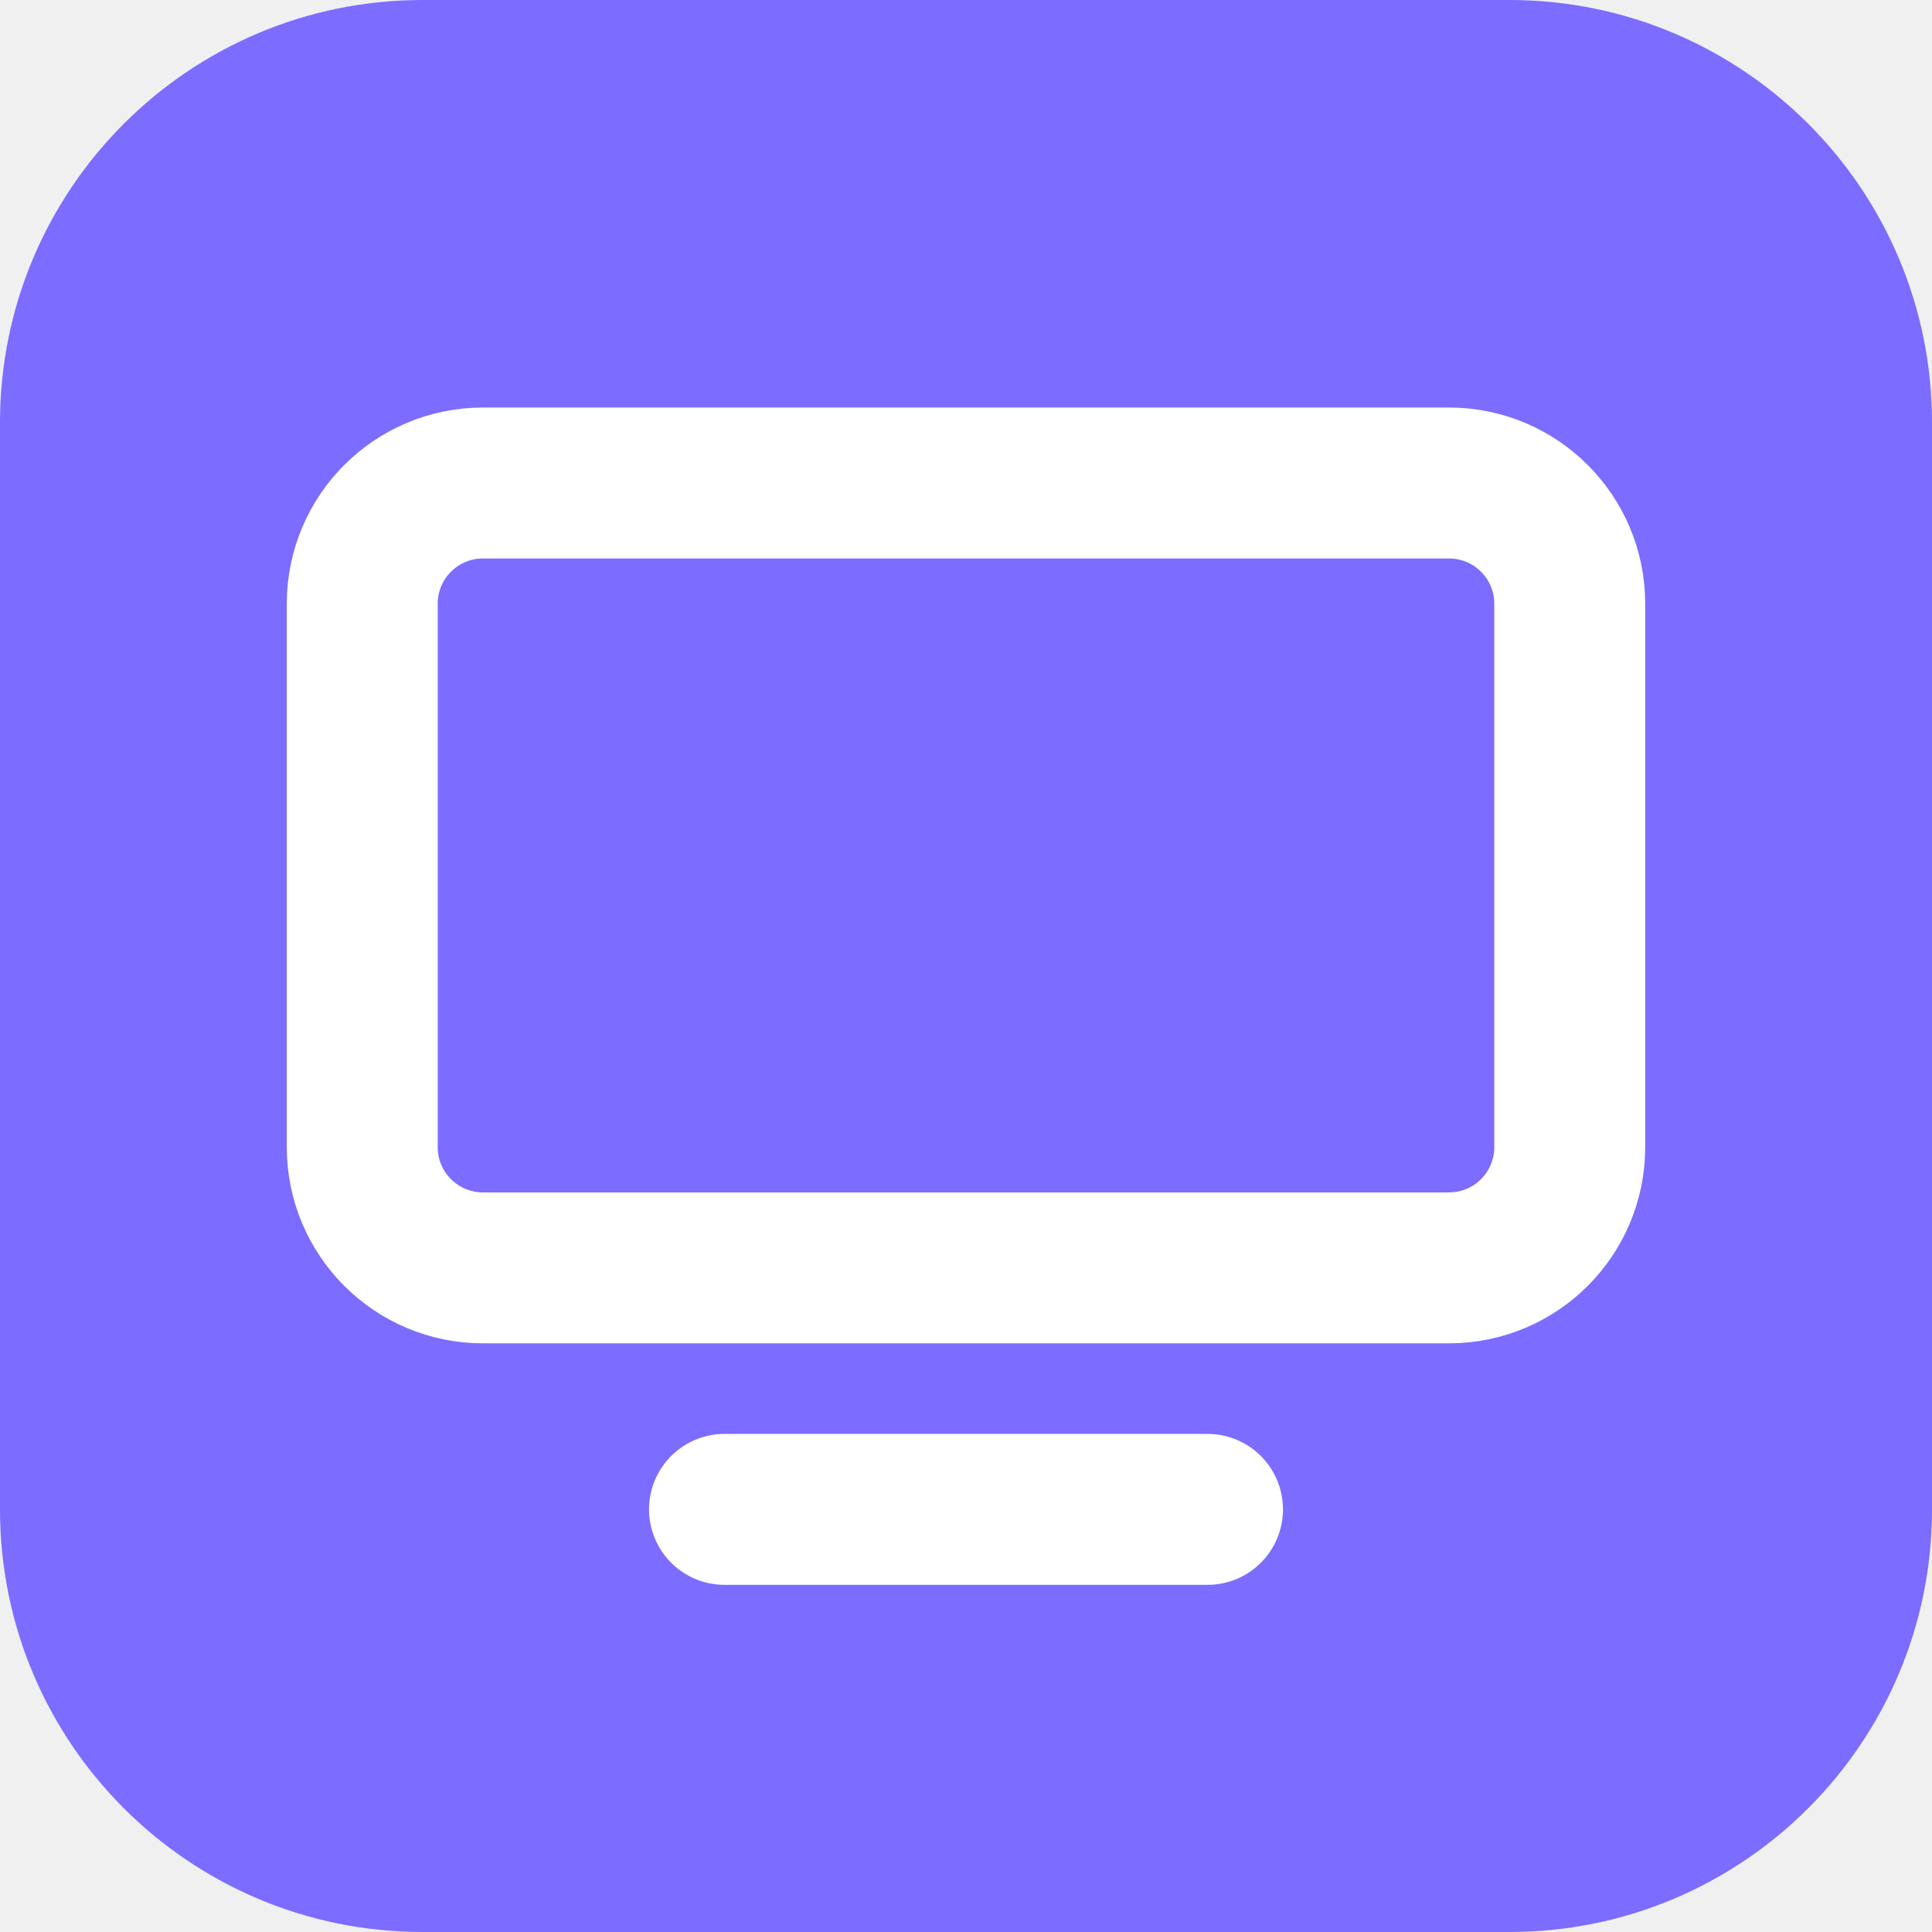
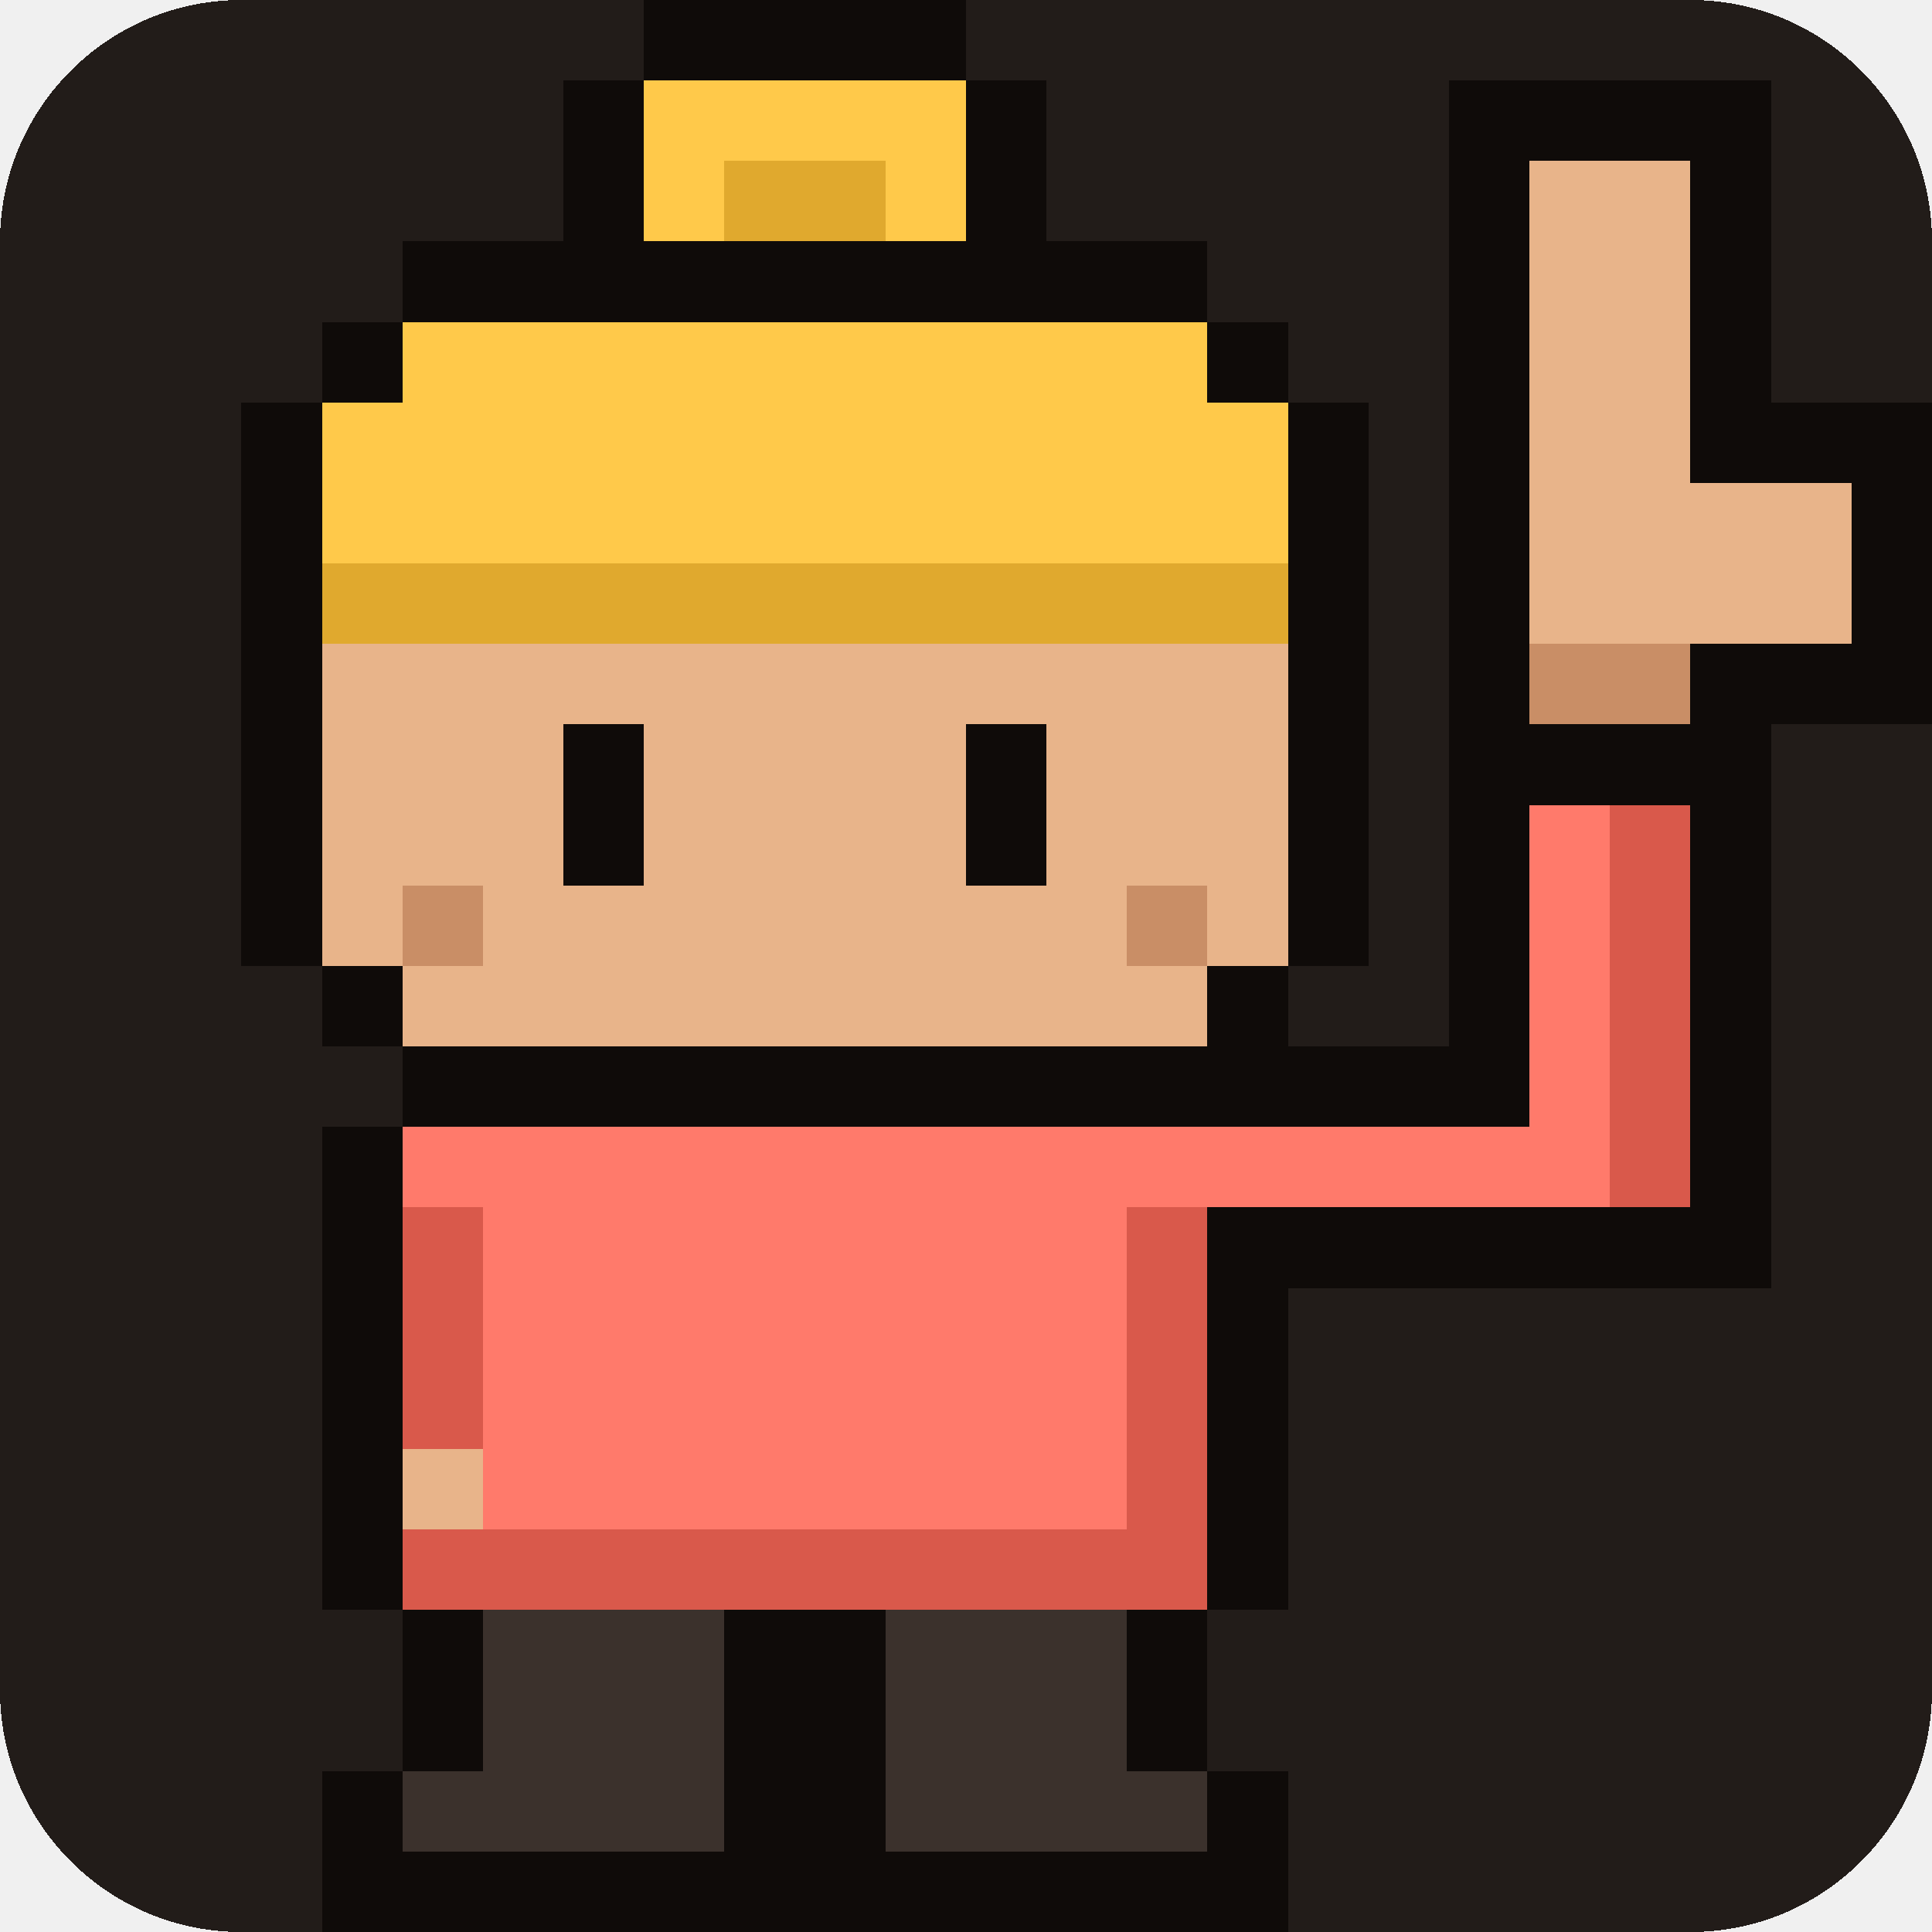
- <svg xmlns="http://www.w3.org/2000/svg" viewBox="0 0 32 32">
-   <rect width="32" height="32" rx="7" fill="#7c6cff" />
-   <rect x="6" y="8" width="20" height="13" rx="2" fill="none" stroke="#fff" stroke-width="2.5" />
-   <path d="M12 25h8" stroke="#fff" stroke-width="2.5" stroke-linecap="round" />
+ <svg xmlns="http://www.w3.org/2000/svg" viewBox="0 0 24 24" shape-rendering="crispEdges">
+   <rect width="24" height="24" rx="3" fill="#221C19" />
+   <rect x="8" y="0" width="4" height="1" fill="#0F0B09" />
+   <rect x="7" y="1" width="1" height="1" fill="#0F0B09" />
+   <rect x="8" y="1" width="4" height="1" fill="#FFC94A" />
+   <rect x="12" y="1" width="1" height="1" fill="#0F0B09" />
+   <rect x="18" y="1" width="4" height="1" fill="#0F0B09" />
+   <rect x="7" y="2" width="1" height="1" fill="#0F0B09" />
+   <rect x="8" y="2" width="1" height="1" fill="#FFC94A" />
+   <rect x="9" y="2" width="2" height="1" fill="#E0A92E" />
+   <rect x="11" y="2" width="1" height="1" fill="#FFC94A" />
+   <rect x="12" y="2" width="1" height="1" fill="#0F0B09" />
+   <rect x="18" y="2" width="1" height="1" fill="#0F0B09" />
+   <rect x="19" y="2" width="2" height="1" fill="#E8B48A" />
+   <rect x="21" y="2" width="1" height="1" fill="#0F0B09" />
+   <rect x="5" y="3" width="10" height="1" fill="#0F0B09" />
+   <rect x="18" y="3" width="1" height="1" fill="#0F0B09" />
+   <rect x="19" y="3" width="2" height="1" fill="#E8B48A" />
+   <rect x="21" y="3" width="1" height="1" fill="#0F0B09" />
+   <rect x="4" y="4" width="1" height="1" fill="#0F0B09" />
+   <rect x="5" y="4" width="10" height="1" fill="#FFC94A" />
+   <rect x="15" y="4" width="1" height="1" fill="#0F0B09" />
+   <rect x="18" y="4" width="1" height="1" fill="#0F0B09" />
+   <rect x="19" y="4" width="2" height="1" fill="#E8B48A" />
+   <rect x="21" y="4" width="1" height="1" fill="#0F0B09" />
+   <rect x="3" y="5" width="1" height="1" fill="#0F0B09" />
+   <rect x="4" y="5" width="12" height="1" fill="#FFC94A" />
+   <rect x="16" y="5" width="1" height="1" fill="#0F0B09" />
+   <rect x="18" y="5" width="1" height="1" fill="#0F0B09" />
+   <rect x="19" y="5" width="2" height="1" fill="#E8B48A" />
+   <rect x="21" y="5" width="3" height="1" fill="#0F0B09" />
+   <rect x="3" y="6" width="1" height="1" fill="#0F0B09" />
+   <rect x="4" y="6" width="12" height="1" fill="#FFC94A" />
+   <rect x="16" y="6" width="1" height="1" fill="#0F0B09" />
+   <rect x="18" y="6" width="1" height="1" fill="#0F0B09" />
+   <rect x="19" y="6" width="4" height="1" fill="#E8B48A" />
+   <rect x="23" y="6" width="1" height="1" fill="#0F0B09" />
+   <rect x="3" y="7" width="1" height="1" fill="#0F0B09" />
+   <rect x="4" y="7" width="12" height="1" fill="#E0A92E" />
+   <rect x="16" y="7" width="1" height="1" fill="#0F0B09" />
+   <rect x="18" y="7" width="1" height="1" fill="#0F0B09" />
+   <rect x="19" y="7" width="4" height="1" fill="#E8B48A" />
+   <rect x="23" y="7" width="1" height="1" fill="#0F0B09" />
+   <rect x="3" y="8" width="1" height="1" fill="#0F0B09" />
+   <rect x="4" y="8" width="12" height="1" fill="#E8B48A" />
+   <rect x="16" y="8" width="1" height="1" fill="#0F0B09" />
+   <rect x="18" y="8" width="1" height="1" fill="#0F0B09" />
+   <rect x="19" y="8" width="2" height="1" fill="#C98E66" />
+   <rect x="21" y="8" width="3" height="1" fill="#0F0B09" />
+   <rect x="3" y="9" width="1" height="1" fill="#0F0B09" />
+   <rect x="4" y="9" width="3" height="1" fill="#E8B48A" />
+   <rect x="7" y="9" width="1" height="1" fill="#0F0B09" />
+   <rect x="8" y="9" width="4" height="1" fill="#E8B48A" />
+   <rect x="12" y="9" width="1" height="1" fill="#0F0B09" />
+   <rect x="13" y="9" width="3" height="1" fill="#E8B48A" />
+   <rect x="16" y="9" width="1" height="1" fill="#0F0B09" />
+   <rect x="18" y="9" width="4" height="1" fill="#0F0B09" />
+   <rect x="3" y="10" width="1" height="1" fill="#0F0B09" />
+   <rect x="4" y="10" width="3" height="1" fill="#E8B48A" />
+   <rect x="7" y="10" width="1" height="1" fill="#0F0B09" />
+   <rect x="8" y="10" width="4" height="1" fill="#E8B48A" />
+   <rect x="12" y="10" width="1" height="1" fill="#0F0B09" />
+   <rect x="13" y="10" width="3" height="1" fill="#E8B48A" />
+   <rect x="16" y="10" width="1" height="1" fill="#0F0B09" />
+   <rect x="18" y="10" width="1" height="1" fill="#0F0B09" />
+   <rect x="19" y="10" width="1" height="1" fill="#FF7A6B" />
+   <rect x="20" y="10" width="1" height="1" fill="#D9594B" />
+   <rect x="21" y="10" width="1" height="1" fill="#0F0B09" />
+   <rect x="3" y="11" width="1" height="1" fill="#0F0B09" />
+   <rect x="4" y="11" width="1" height="1" fill="#E8B48A" />
+   <rect x="5" y="11" width="1" height="1" fill="#C98E66" />
+   <rect x="6" y="11" width="8" height="1" fill="#E8B48A" />
+   <rect x="14" y="11" width="1" height="1" fill="#C98E66" />
+   <rect x="15" y="11" width="1" height="1" fill="#E8B48A" />
+   <rect x="16" y="11" width="1" height="1" fill="#0F0B09" />
+   <rect x="18" y="11" width="1" height="1" fill="#0F0B09" />
+   <rect x="19" y="11" width="1" height="1" fill="#FF7A6B" />
+   <rect x="20" y="11" width="1" height="1" fill="#D9594B" />
+   <rect x="21" y="11" width="1" height="1" fill="#0F0B09" />
+   <rect x="4" y="12" width="1" height="1" fill="#0F0B09" />
+   <rect x="5" y="12" width="10" height="1" fill="#E8B48A" />
+   <rect x="15" y="12" width="1" height="1" fill="#0F0B09" />
+   <rect x="18" y="12" width="1" height="1" fill="#0F0B09" />
+   <rect x="19" y="12" width="1" height="1" fill="#FF7A6B" />
+   <rect x="20" y="12" width="1" height="1" fill="#D9594B" />
+   <rect x="21" y="12" width="1" height="1" fill="#0F0B09" />
+   <rect x="5" y="13" width="14" height="1" fill="#0F0B09" />
+   <rect x="19" y="13" width="1" height="1" fill="#FF7A6B" />
+   <rect x="20" y="13" width="1" height="1" fill="#D9594B" />
+   <rect x="21" y="13" width="1" height="1" fill="#0F0B09" />
+   <rect x="4" y="14" width="1" height="1" fill="#0F0B09" />
+   <rect x="5" y="14" width="15" height="1" fill="#FF7A6B" />
+   <rect x="20" y="14" width="1" height="1" fill="#D9594B" />
+   <rect x="21" y="14" width="1" height="1" fill="#0F0B09" />
+   <rect x="4" y="15" width="1" height="1" fill="#0F0B09" />
+   <rect x="5" y="15" width="1" height="1" fill="#D9594B" />
+   <rect x="6" y="15" width="8" height="1" fill="#FF7A6B" />
+   <rect x="14" y="15" width="1" height="1" fill="#D9594B" />
+   <rect x="15" y="15" width="7" height="1" fill="#0F0B09" />
+   <rect x="4" y="16" width="1" height="1" fill="#0F0B09" />
+   <rect x="5" y="16" width="1" height="1" fill="#D9594B" />
+   <rect x="6" y="16" width="8" height="1" fill="#FF7A6B" />
+   <rect x="14" y="16" width="1" height="1" fill="#D9594B" />
+   <rect x="15" y="16" width="1" height="1" fill="#0F0B09" />
+   <rect x="4" y="17" width="1" height="1" fill="#0F0B09" />
+   <rect x="5" y="17" width="1" height="1" fill="#D9594B" />
+   <rect x="6" y="17" width="8" height="1" fill="#FF7A6B" />
+   <rect x="14" y="17" width="1" height="1" fill="#D9594B" />
+   <rect x="15" y="17" width="1" height="1" fill="#0F0B09" />
+   <rect x="4" y="18" width="1" height="1" fill="#0F0B09" />
+   <rect x="5" y="18" width="1" height="1" fill="#E8B48A" />
+   <rect x="6" y="18" width="8" height="1" fill="#FF7A6B" />
+   <rect x="14" y="18" width="1" height="1" fill="#D9594B" />
+   <rect x="15" y="18" width="1" height="1" fill="#0F0B09" />
+   <rect x="4" y="19" width="1" height="1" fill="#0F0B09" />
+   <rect x="5" y="19" width="10" height="1" fill="#D9594B" />
+   <rect x="15" y="19" width="1" height="1" fill="#0F0B09" />
+   <rect x="5" y="20" width="1" height="1" fill="#0F0B09" />
+   <rect x="6" y="20" width="3" height="1" fill="#3B312C" />
+   <rect x="9" y="20" width="2" height="1" fill="#0F0B09" />
+   <rect x="11" y="20" width="3" height="1" fill="#3B312C" />
+   <rect x="14" y="20" width="1" height="1" fill="#0F0B09" />
+   <rect x="5" y="21" width="1" height="1" fill="#0F0B09" />
+   <rect x="6" y="21" width="3" height="1" fill="#3B312C" />
+   <rect x="9" y="21" width="2" height="1" fill="#0F0B09" />
+   <rect x="11" y="21" width="3" height="1" fill="#3B312C" />
+   <rect x="14" y="21" width="1" height="1" fill="#0F0B09" />
+   <rect x="4" y="22" width="1" height="1" fill="#0F0B09" />
+   <rect x="5" y="22" width="4" height="1" fill="#3B312C" />
+   <rect x="9" y="22" width="2" height="1" fill="#0F0B09" />
+   <rect x="11" y="22" width="4" height="1" fill="#3B312C" />
+   <rect x="15" y="22" width="1" height="1" fill="#0F0B09" />
+   <rect x="4" y="23" width="12" height="1" fill="#0F0B09" />
</svg>
